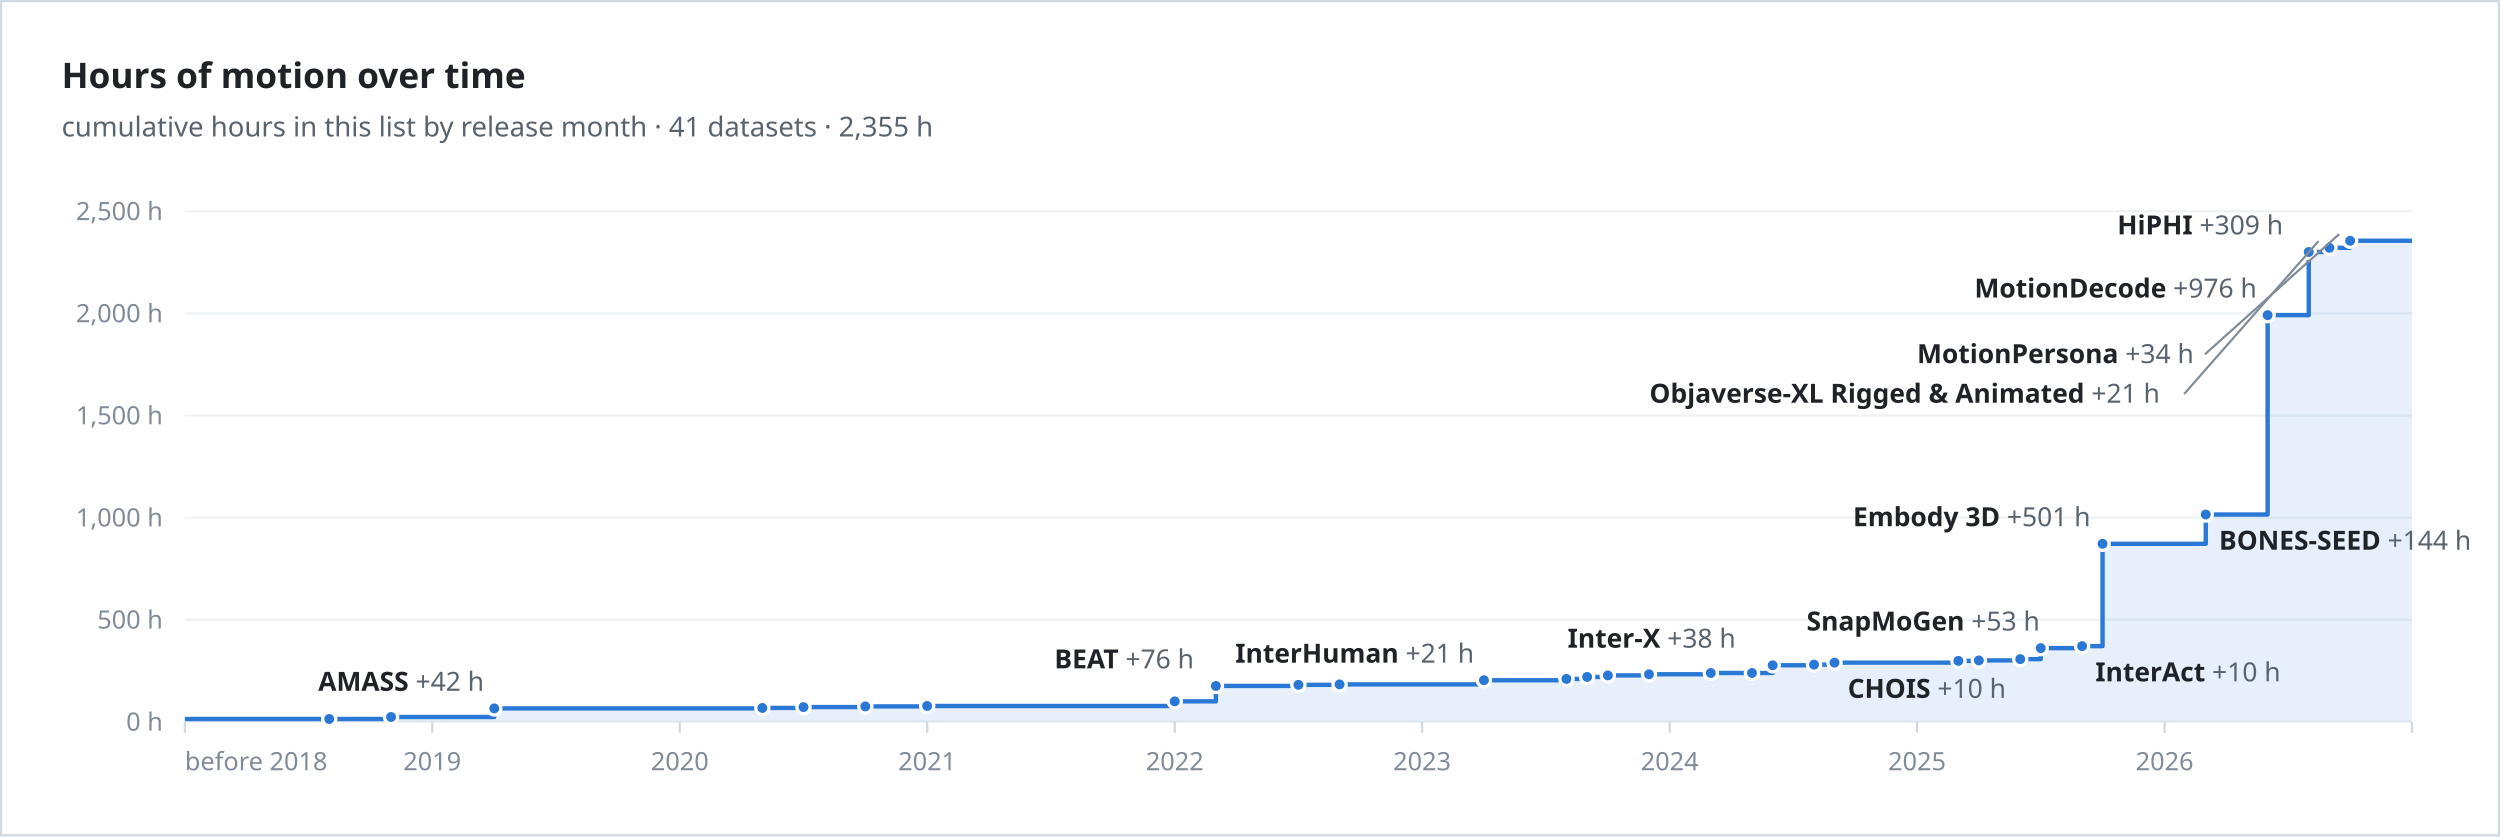
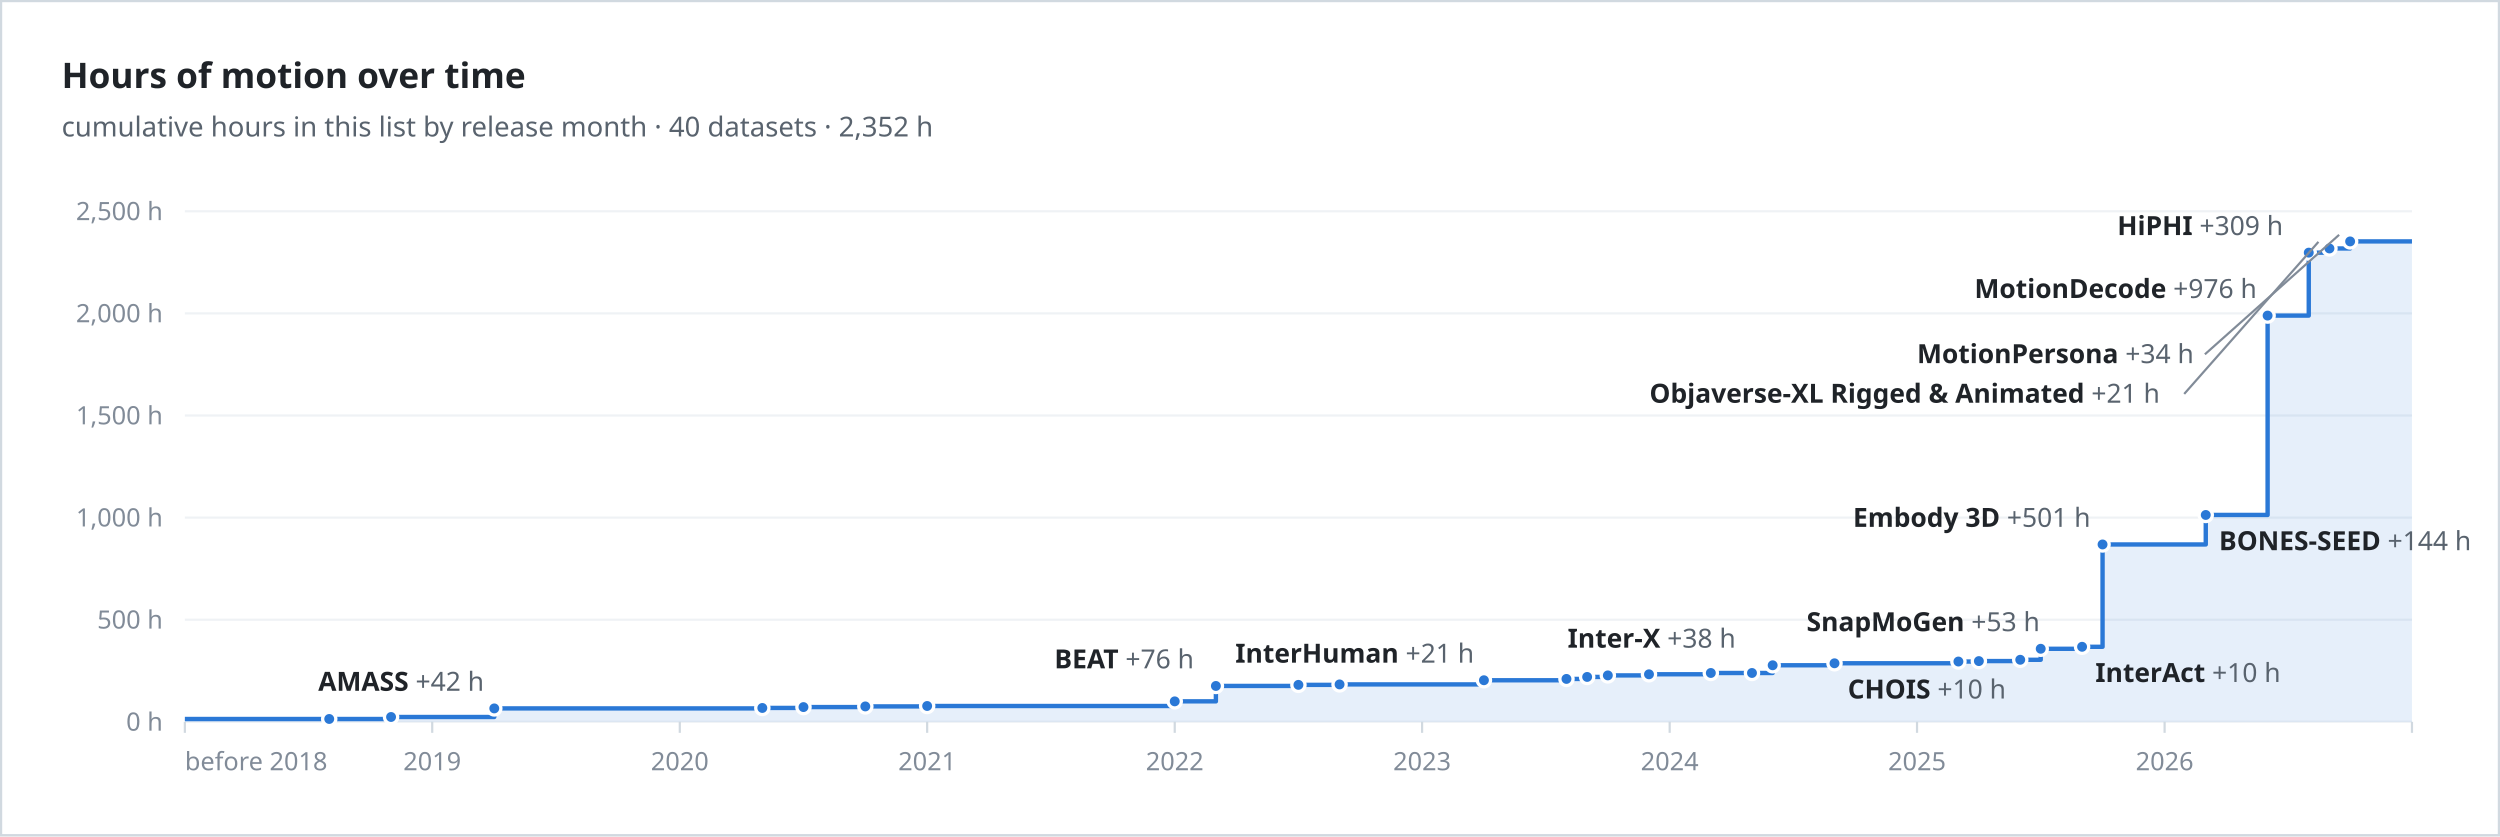
<svg xmlns="http://www.w3.org/2000/svg" width="1136" height="380" viewBox="0 0 1136 380" role="img" aria-label="Hours of motion over time" font-family="-apple-system, BlinkMacSystemFont, 'Segoe UI', 'Noto Sans', Helvetica, Arial, sans-serif">
  <rect x="0.5" y="0.5" width="1135" height="379" fill="#ffffff" stroke="#d1d9e0" />
  <text x="28" y="40" font-size="16" font-weight="600" fill="#1f2328">Hours of motion over time</text>
-   <text x="28" y="62" font-size="12.5" fill="#59636e">cumulative hours in this list by release month · 41 datasets · 2,355 h</text>
+   <text x="28" y="62" font-size="12.5" fill="#59636e">cumulative hours in this list by release month · 40 datasets · 2,352 h</text>
  <line x1="84" y1="328.0" x2="1096" y2="328.0" stroke="#eff2f5" stroke-width="1" />
  <text x="74" y="328.0" dy="0.35em" text-anchor="end" font-size="11.5" fill="#818b98">0 h</text>
  <line x1="84" y1="281.6" x2="1096" y2="281.6" stroke="#eff2f5" stroke-width="1" />
  <text x="74" y="281.6" dy="0.35em" text-anchor="end" font-size="11.5" fill="#818b98">500 h</text>
  <line x1="84" y1="235.2" x2="1096" y2="235.2" stroke="#eff2f5" stroke-width="1" />
  <text x="74" y="235.2" dy="0.35em" text-anchor="end" font-size="11.5" fill="#818b98">1,000 h</text>
  <line x1="84" y1="188.8" x2="1096" y2="188.8" stroke="#eff2f5" stroke-width="1" />
  <text x="74" y="188.8" dy="0.35em" text-anchor="end" font-size="11.5" fill="#818b98">1,500 h</text>
  <line x1="84" y1="142.4" x2="1096" y2="142.4" stroke="#eff2f5" stroke-width="1" />
  <text x="74" y="142.4" dy="0.35em" text-anchor="end" font-size="11.5" fill="#818b98">2,000 h</text>
  <line x1="84" y1="96.0" x2="1096" y2="96.0" stroke="#eff2f5" stroke-width="1" />
  <text x="74" y="96.0" dy="0.35em" text-anchor="end" font-size="11.5" fill="#818b98">2,500 h</text>
  <line x1="84.0" y1="328" x2="84.0" y2="333" stroke="#d1d9e0" />
  <text x="84.0" y="350" text-anchor="start" font-size="11.5" fill="#818b98">before 2018</text>
  <line x1="196.4" y1="328" x2="196.4" y2="333" stroke="#d1d9e0" />
  <text x="196.4" y="350" text-anchor="middle" font-size="11.5" fill="#818b98">2019</text>
  <line x1="308.9" y1="328" x2="308.9" y2="333" stroke="#d1d9e0" />
  <text x="308.9" y="350" text-anchor="middle" font-size="11.5" fill="#818b98">2020</text>
  <line x1="421.3" y1="328" x2="421.3" y2="333" stroke="#d1d9e0" />
  <text x="421.3" y="350" text-anchor="middle" font-size="11.5" fill="#818b98">2021</text>
  <line x1="533.8" y1="328" x2="533.8" y2="333" stroke="#d1d9e0" />
  <text x="533.8" y="350" text-anchor="middle" font-size="11.5" fill="#818b98">2022</text>
  <line x1="646.2" y1="328" x2="646.2" y2="333" stroke="#d1d9e0" />
  <text x="646.2" y="350" text-anchor="middle" font-size="11.5" fill="#818b98">2023</text>
  <line x1="758.7" y1="328" x2="758.7" y2="333" stroke="#d1d9e0" />
  <text x="758.7" y="350" text-anchor="middle" font-size="11.5" fill="#818b98">2024</text>
  <line x1="871.1" y1="328" x2="871.1" y2="333" stroke="#d1d9e0" />
  <text x="871.1" y="350" text-anchor="middle" font-size="11.5" fill="#818b98">2025</text>
  <line x1="983.6" y1="328" x2="983.6" y2="333" stroke="#d1d9e0" />
  <text x="983.6" y="350" text-anchor="middle" font-size="11.5" fill="#818b98">2026</text>
  <line x1="1096.0" y1="328" x2="1096.0" y2="333" stroke="#d1d9e0" />
-   <path d="M84,328 L84,326.7 L84.0,326.7 L149.6,326.7 L149.6,326.7 L177.7,326.7 L177.7,325.8 L224.6,325.8 L224.6,321.9 L346.4,321.9 L346.4,321.7 L365.1,321.7 L365.1,321.3 L393.2,321.3 L393.2,321.0 L421.3,321.0 L421.3,320.8 L533.8,320.8 L533.8,318.7 L552.5,318.7 L552.5,311.7 L590.0,311.7 L590.0,311.2 L608.7,311.2 L608.7,311.0 L674.3,311.0 L674.3,309.1 L711.8,309.1 L711.8,308.5 L721.2,308.5 L721.2,307.6 L730.6,307.6 L730.6,306.9 L749.3,306.9 L749.3,306.4 L777.4,306.4 L777.4,305.8 L796.1,305.8 L796.1,305.8 L805.5,305.8 L805.5,302.3 L824.3,302.3 L824.3,302.0 L833.6,302.0 L833.6,301.1 L889.9,301.1 L889.9,300.3 L899.2,300.3 L899.2,300.1 L918.0,300.1 L918.0,299.5 L927.3,299.5 L927.3,294.5 L946.1,294.5 L946.1,293.6 L955.4,293.6 L955.4,247.1 L1002.3,247.1 L1002.3,233.8 L1030.4,233.8 L1030.4,143.2 L1049.1,143.2 L1049.1,114.5 L1058.5,114.5 L1058.5,112.6 L1067.9,112.6 L1067.9,109.4 L1096.0,109.4 L1096.0,328 Z" fill="#2a78d6" fill-opacity="0.12" />
-   <path d="M84.0,326.7 L149.6,326.7 L149.6,326.7 L177.7,326.7 L177.7,325.8 L224.6,325.8 L224.6,321.9 L346.4,321.9 L346.4,321.7 L365.1,321.7 L365.1,321.3 L393.2,321.3 L393.2,321.0 L421.3,321.0 L421.3,320.8 L533.8,320.8 L533.8,318.7 L552.5,318.7 L552.5,311.7 L590.0,311.7 L590.0,311.2 L608.7,311.2 L608.7,311.0 L674.3,311.0 L674.3,309.1 L711.8,309.1 L711.8,308.5 L721.2,308.5 L721.2,307.6 L730.6,307.6 L730.6,306.9 L749.3,306.9 L749.3,306.4 L777.4,306.4 L777.4,305.8 L796.1,305.8 L796.1,305.8 L805.5,305.8 L805.5,302.3 L824.3,302.3 L824.3,302.0 L833.6,302.0 L833.6,301.1 L889.9,301.1 L889.9,300.3 L899.2,300.3 L899.2,300.1 L918.0,300.1 L918.0,299.5 L927.3,299.5 L927.3,294.5 L946.1,294.5 L946.1,293.6 L955.4,293.6 L955.4,247.1 L1002.3,247.1 L1002.3,233.8 L1030.4,233.8 L1030.4,143.2 L1049.1,143.2 L1049.1,114.5 L1058.5,114.5 L1058.5,112.6 L1067.9,112.6 L1067.9,109.4 L1096.0,109.4" fill="none" stroke="#2a78d6" stroke-width="2" stroke-linejoin="round" />
+   <path d="M84,328 L84,326.7 L84.0,326.7 L149.6,326.7 L149.6,326.7 L177.7,326.7 L177.7,325.8 L224.6,325.8 L224.6,321.9 L346.4,321.9 L346.4,321.7 L365.1,321.7 L365.1,321.3 L393.2,321.3 L393.2,321.0 L421.3,321.0 L421.3,320.8 L533.8,320.8 L533.8,318.7 L552.5,318.7 L552.5,311.7 L590.0,311.7 L590.0,311.2 L608.7,311.2 L608.7,311.0 L674.3,311.0 L674.3,309.1 L711.8,309.1 L711.8,308.5 L721.2,308.5 L721.2,307.6 L730.6,307.6 L730.6,306.9 L749.3,306.9 L749.3,306.4 L777.4,306.4 L777.4,305.8 L796.1,305.8 L796.1,305.8 L805.5,305.8 L805.5,302.3 L833.6,302.3 L833.6,301.4 L889.9,301.4 L889.9,300.6 L899.2,300.6 L899.2,300.4 L918.0,300.4 L918.0,299.8 L927.3,299.8 L927.3,294.8 L946.1,294.8 L946.1,293.9 L955.4,293.9 L955.4,247.4 L1002.3,247.4 L1002.3,234.0 L1030.4,234.0 L1030.4,143.4 L1049.1,143.4 L1049.1,114.8 L1058.5,114.8 L1058.5,112.9 L1067.9,112.9 L1067.9,109.7 L1096.0,109.7 L1096.0,328 Z" fill="#2a78d6" fill-opacity="0.12" />
+   <path d="M84.0,326.7 L149.6,326.7 L149.6,326.7 L177.7,326.7 L177.7,325.8 L224.6,325.8 L224.6,321.9 L346.4,321.9 L346.4,321.7 L365.1,321.7 L365.1,321.3 L393.2,321.3 L393.2,321.0 L421.3,321.0 L421.3,320.8 L533.8,320.8 L533.8,318.7 L552.5,318.7 L552.5,311.7 L590.0,311.7 L590.0,311.2 L608.7,311.2 L608.7,311.0 L674.3,311.0 L674.3,309.1 L711.8,309.1 L711.8,308.5 L721.2,308.5 L721.2,307.6 L730.6,307.6 L730.6,306.9 L749.3,306.9 L749.3,306.4 L777.4,306.4 L777.4,305.8 L796.1,305.8 L796.1,305.8 L805.5,305.8 L805.5,302.3 L833.6,302.3 L833.6,301.4 L889.9,301.4 L889.9,300.6 L899.2,300.6 L899.2,300.4 L918.0,300.4 L918.0,299.8 L927.3,299.8 L927.3,294.8 L946.1,294.8 L946.1,293.9 L955.4,293.9 L955.4,247.4 L1002.3,247.4 L1002.3,234.0 L1030.4,234.0 L1030.4,143.4 L1049.1,143.4 L1049.1,114.8 L1058.5,114.8 L1058.5,112.9 L1067.9,112.9 L1067.9,109.7 L1096.0,109.7" fill="none" stroke="#2a78d6" stroke-width="2" stroke-linejoin="round" />
  <circle cx="149.6" cy="326.7" r="3" fill="#2a78d6" stroke="#ffffff" stroke-width="1.5" />
  <circle cx="177.7" cy="325.8" r="3" fill="#2a78d6" stroke="#ffffff" stroke-width="1.5" />
  <circle cx="224.6" cy="321.9" r="3" fill="#2a78d6" stroke="#ffffff" stroke-width="1.5" />
  <circle cx="346.4" cy="321.7" r="3" fill="#2a78d6" stroke="#ffffff" stroke-width="1.5" />
  <circle cx="365.1" cy="321.3" r="3" fill="#2a78d6" stroke="#ffffff" stroke-width="1.5" />
  <circle cx="393.2" cy="321.0" r="3" fill="#2a78d6" stroke="#ffffff" stroke-width="1.5" />
  <circle cx="421.3" cy="320.8" r="3" fill="#2a78d6" stroke="#ffffff" stroke-width="1.5" />
  <circle cx="533.8" cy="318.7" r="3" fill="#2a78d6" stroke="#ffffff" stroke-width="1.5" />
  <circle cx="552.5" cy="311.7" r="3" fill="#2a78d6" stroke="#ffffff" stroke-width="1.5" />
  <circle cx="590.0" cy="311.2" r="3" fill="#2a78d6" stroke="#ffffff" stroke-width="1.5" />
  <circle cx="608.7" cy="311.0" r="3" fill="#2a78d6" stroke="#ffffff" stroke-width="1.5" />
  <circle cx="674.3" cy="309.1" r="3" fill="#2a78d6" stroke="#ffffff" stroke-width="1.5" />
  <circle cx="711.8" cy="308.5" r="3" fill="#2a78d6" stroke="#ffffff" stroke-width="1.5" />
  <circle cx="721.2" cy="307.6" r="3" fill="#2a78d6" stroke="#ffffff" stroke-width="1.5" />
  <circle cx="730.6" cy="306.9" r="3" fill="#2a78d6" stroke="#ffffff" stroke-width="1.5" />
  <circle cx="749.3" cy="306.4" r="3" fill="#2a78d6" stroke="#ffffff" stroke-width="1.5" />
  <circle cx="777.4" cy="305.8" r="3" fill="#2a78d6" stroke="#ffffff" stroke-width="1.5" />
  <circle cx="796.1" cy="305.8" r="3" fill="#2a78d6" stroke="#ffffff" stroke-width="1.5" />
  <circle cx="805.5" cy="302.3" r="3" fill="#2a78d6" stroke="#ffffff" stroke-width="1.5" />
-   <circle cx="824.3" cy="302.0" r="3" fill="#2a78d6" stroke="#ffffff" stroke-width="1.5" />
-   <circle cx="833.6" cy="301.1" r="3" fill="#2a78d6" stroke="#ffffff" stroke-width="1.5" />
-   <circle cx="889.9" cy="300.3" r="3" fill="#2a78d6" stroke="#ffffff" stroke-width="1.5" />
-   <circle cx="899.2" cy="300.1" r="3" fill="#2a78d6" stroke="#ffffff" stroke-width="1.5" />
-   <circle cx="918.0" cy="299.5" r="3" fill="#2a78d6" stroke="#ffffff" stroke-width="1.5" />
-   <circle cx="927.3" cy="294.5" r="3" fill="#2a78d6" stroke="#ffffff" stroke-width="1.5" />
-   <circle cx="946.1" cy="293.6" r="3" fill="#2a78d6" stroke="#ffffff" stroke-width="1.5" />
-   <circle cx="955.4" cy="247.1" r="3" fill="#2a78d6" stroke="#ffffff" stroke-width="1.5" />
-   <circle cx="1002.3" cy="233.8" r="3" fill="#2a78d6" stroke="#ffffff" stroke-width="1.5" />
-   <circle cx="1030.4" cy="143.2" r="3" fill="#2a78d6" stroke="#ffffff" stroke-width="1.5" />
-   <circle cx="1049.1" cy="114.5" r="3" fill="#2a78d6" stroke="#ffffff" stroke-width="1.5" />
-   <circle cx="1058.5" cy="112.6" r="3" fill="#2a78d6" stroke="#ffffff" stroke-width="1.5" />
-   <circle cx="1067.9" cy="109.4" r="3" fill="#2a78d6" stroke="#ffffff" stroke-width="1.5" />
-   <text x="897.2" y="135.2" font-size="12" fill="#1f2328">
+   <circle cx="833.6" cy="301.4" r="3" fill="#2a78d6" stroke="#ffffff" stroke-width="1.5" />
+   <circle cx="889.9" cy="300.6" r="3" fill="#2a78d6" stroke="#ffffff" stroke-width="1.5" />
+   <circle cx="899.2" cy="300.4" r="3" fill="#2a78d6" stroke="#ffffff" stroke-width="1.5" />
+   <circle cx="918.0" cy="299.8" r="3" fill="#2a78d6" stroke="#ffffff" stroke-width="1.5" />
+   <circle cx="927.3" cy="294.8" r="3" fill="#2a78d6" stroke="#ffffff" stroke-width="1.5" />
+   <circle cx="946.1" cy="293.9" r="3" fill="#2a78d6" stroke="#ffffff" stroke-width="1.5" />
+   <circle cx="955.4" cy="247.4" r="3" fill="#2a78d6" stroke="#ffffff" stroke-width="1.5" />
+   <circle cx="1002.3" cy="234.0" r="3" fill="#2a78d6" stroke="#ffffff" stroke-width="1.5" />
+   <circle cx="1030.4" cy="143.4" r="3" fill="#2a78d6" stroke="#ffffff" stroke-width="1.5" />
+   <circle cx="1049.1" cy="114.8" r="3" fill="#2a78d6" stroke="#ffffff" stroke-width="1.5" />
+   <circle cx="1058.5" cy="112.9" r="3" fill="#2a78d6" stroke="#ffffff" stroke-width="1.5" />
+   <circle cx="1067.9" cy="109.7" r="3" fill="#2a78d6" stroke="#ffffff" stroke-width="1.5" />
+   <text x="897.2" y="135.4" font-size="12" fill="#1f2328">
    <tspan font-weight="600">MotionDecode</tspan>
    <tspan fill="#59636e">+976 h</tspan>
  </text>
-   <text x="842.0" y="239.1" font-size="12" fill="#1f2328">
+   <text x="842.0" y="239.4" font-size="12" fill="#1f2328">
    <tspan font-weight="600">Embody 3D</tspan>
    <tspan fill="#59636e">+501 h</tspan>
  </text>
-   <text x="962.1" y="106.5" font-size="12" fill="#1f2328">
+   <text x="962.1" y="106.8" font-size="12" fill="#1f2328">
    <tspan font-weight="600">HiPHI</tspan>
    <tspan fill="#59636e">+309 h</tspan>
  </text>
-   <text x="1008.3" y="249.8" font-size="12" fill="#1f2328">
+   <text x="1008.3" y="250.0" font-size="12" fill="#1f2328">
    <tspan font-weight="600">BONES-SEED</tspan>
    <tspan fill="#59636e">+144 h</tspan>
  </text>
  <text x="479.1" y="303.7" font-size="12" fill="#1f2328">
    <tspan font-weight="600">BEAT</tspan>
    <tspan fill="#59636e">+76 h</tspan>
  </text>
-   <text x="820.9" y="286.5" font-size="12" fill="#1f2328">
+   <text x="820.9" y="286.8" font-size="12" fill="#1f2328">
    <tspan font-weight="600">SnapMoGen</tspan>
    <tspan fill="#59636e">+53 h</tspan>
  </text>
  <text x="144.6" y="313.9" font-size="12" fill="#1f2328">
    <tspan font-weight="600">AMASS</tspan>
    <tspan fill="#59636e">+42 h</tspan>
  </text>
  <text x="712.3" y="294.3" font-size="12" fill="#1f2328">
    <tspan font-weight="600">Inter-X</tspan>
    <tspan fill="#59636e">+38 h</tspan>
  </text>
-   <path d="M1001.9,161.0 L1062.9,106.4" stroke="#818b98" stroke-width="1" fill="none" />
+   <path d="M1001.9,161.0 L1062.9,106.7" stroke="#818b98" stroke-width="1" fill="none" />
  <text x="871.1" y="165.0" font-size="12" fill="#1f2328">
    <tspan font-weight="600">MotionPersona</tspan>
    <tspan fill="#59636e">+34 h</tspan>
  </text>
-   <path d="M992.5,179.0 L1053.5,109.6" stroke="#818b98" stroke-width="1" fill="none" />
+   <path d="M992.5,179.0 L1053.5,109.9" stroke="#818b98" stroke-width="1" fill="none" />
  <text x="749.5" y="183.0" font-size="12" fill="#1f2328">
    <tspan font-weight="600">Objaverse-XL Rigged &amp; Animated</tspan>
    <tspan fill="#59636e">+21 h</tspan>
  </text>
  <text x="561.3" y="301.1" font-size="12" fill="#1f2328">
    <tspan font-weight="600">InterHuman</tspan>
    <tspan fill="#59636e">+21 h</tspan>
  </text>
-   <text x="839.6" y="317.1" font-size="12" fill="#1f2328">
+   <text x="839.6" y="317.4" font-size="12" fill="#1f2328">
    <tspan font-weight="600">CHOIS</tspan>
    <tspan fill="#59636e">+10 h</tspan>
  </text>
-   <text x="952.1" y="309.6" font-size="12" fill="#1f2328">
+   <text x="952.1" y="309.9" font-size="12" fill="#1f2328">
    <tspan font-weight="600">InterAct</tspan>
    <tspan fill="#59636e">+10 h</tspan>
  </text>
</svg>
